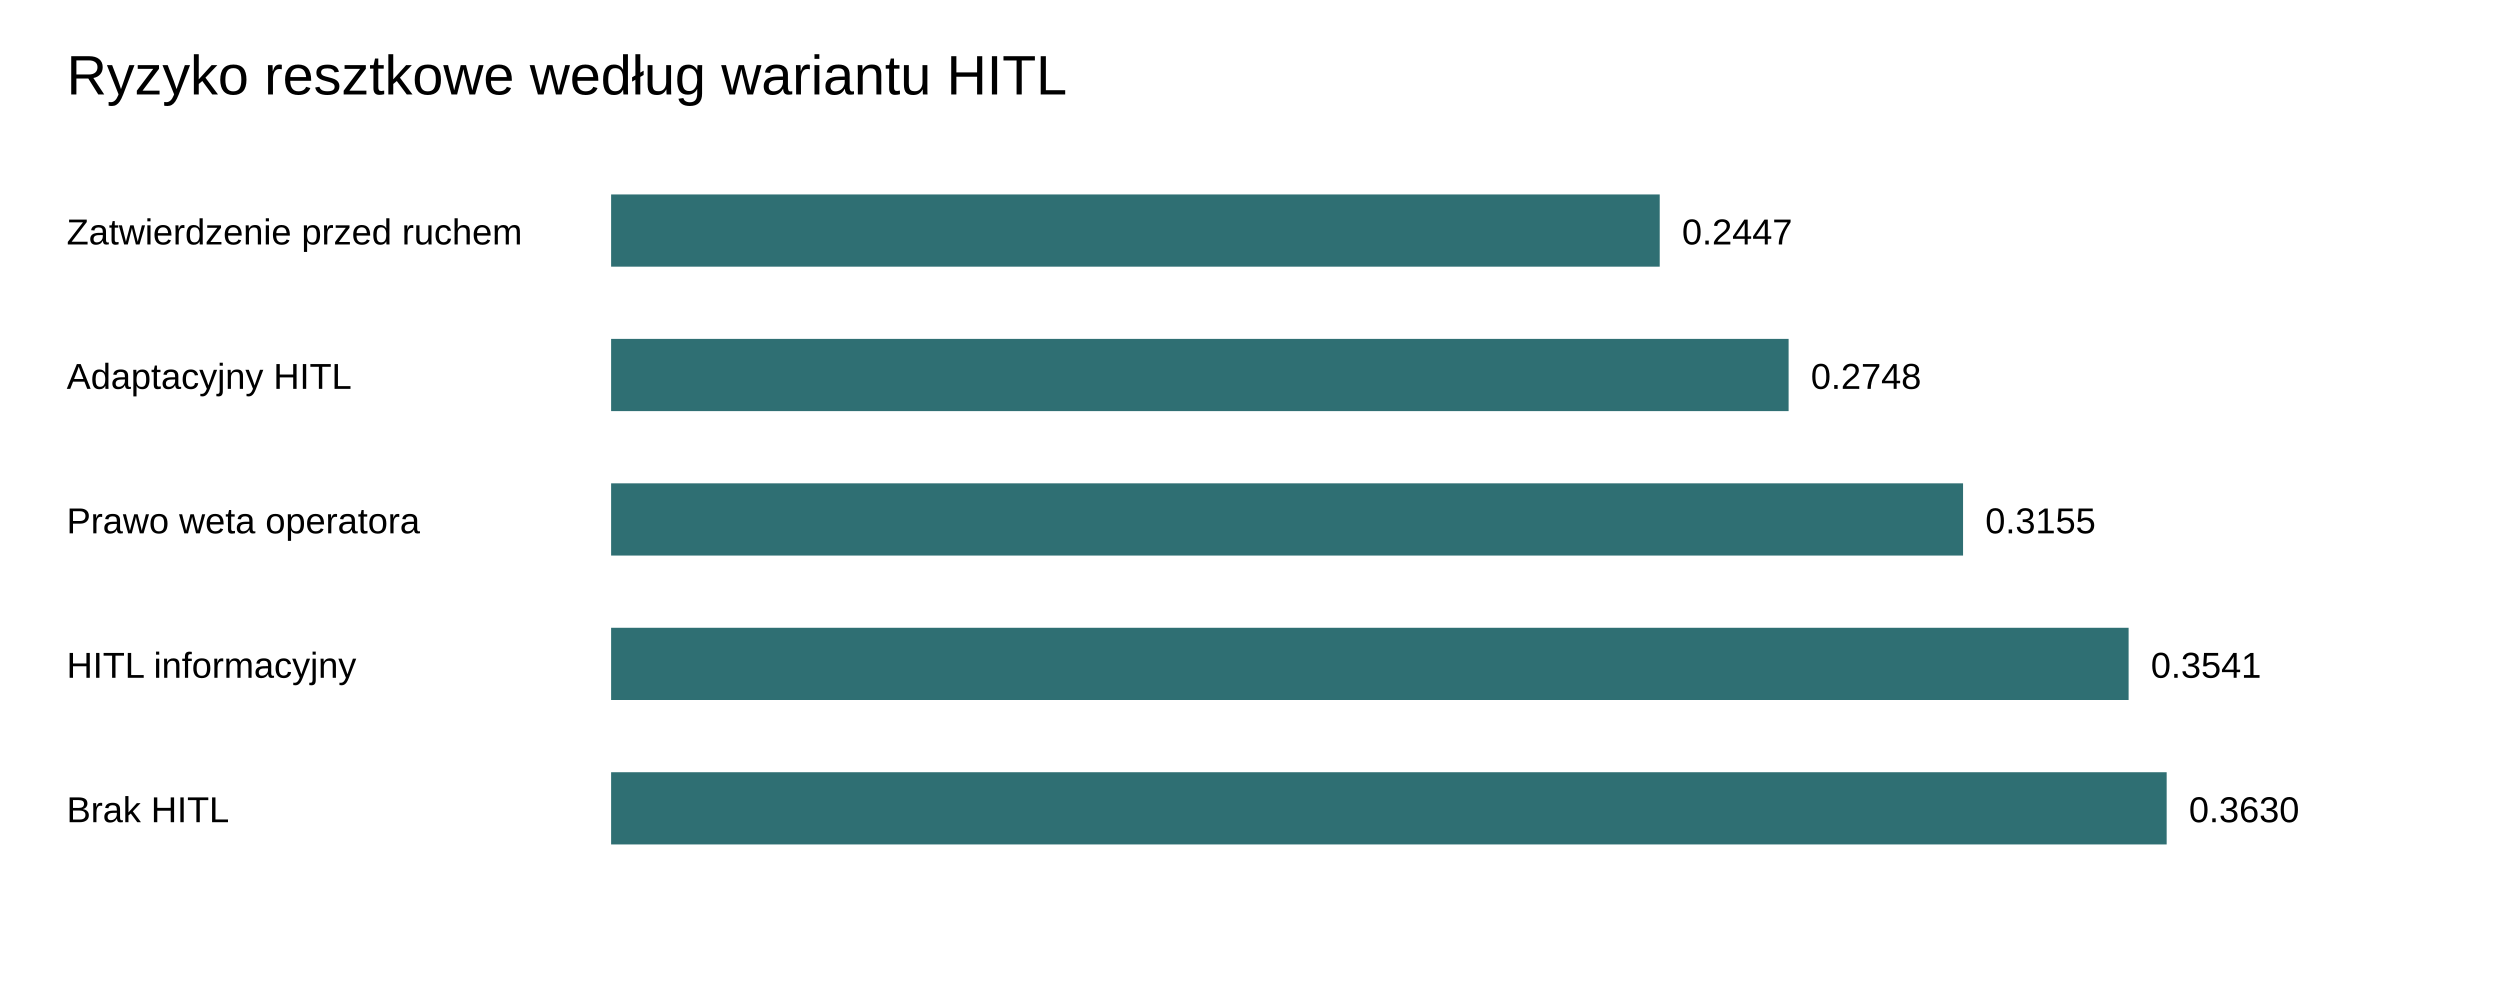
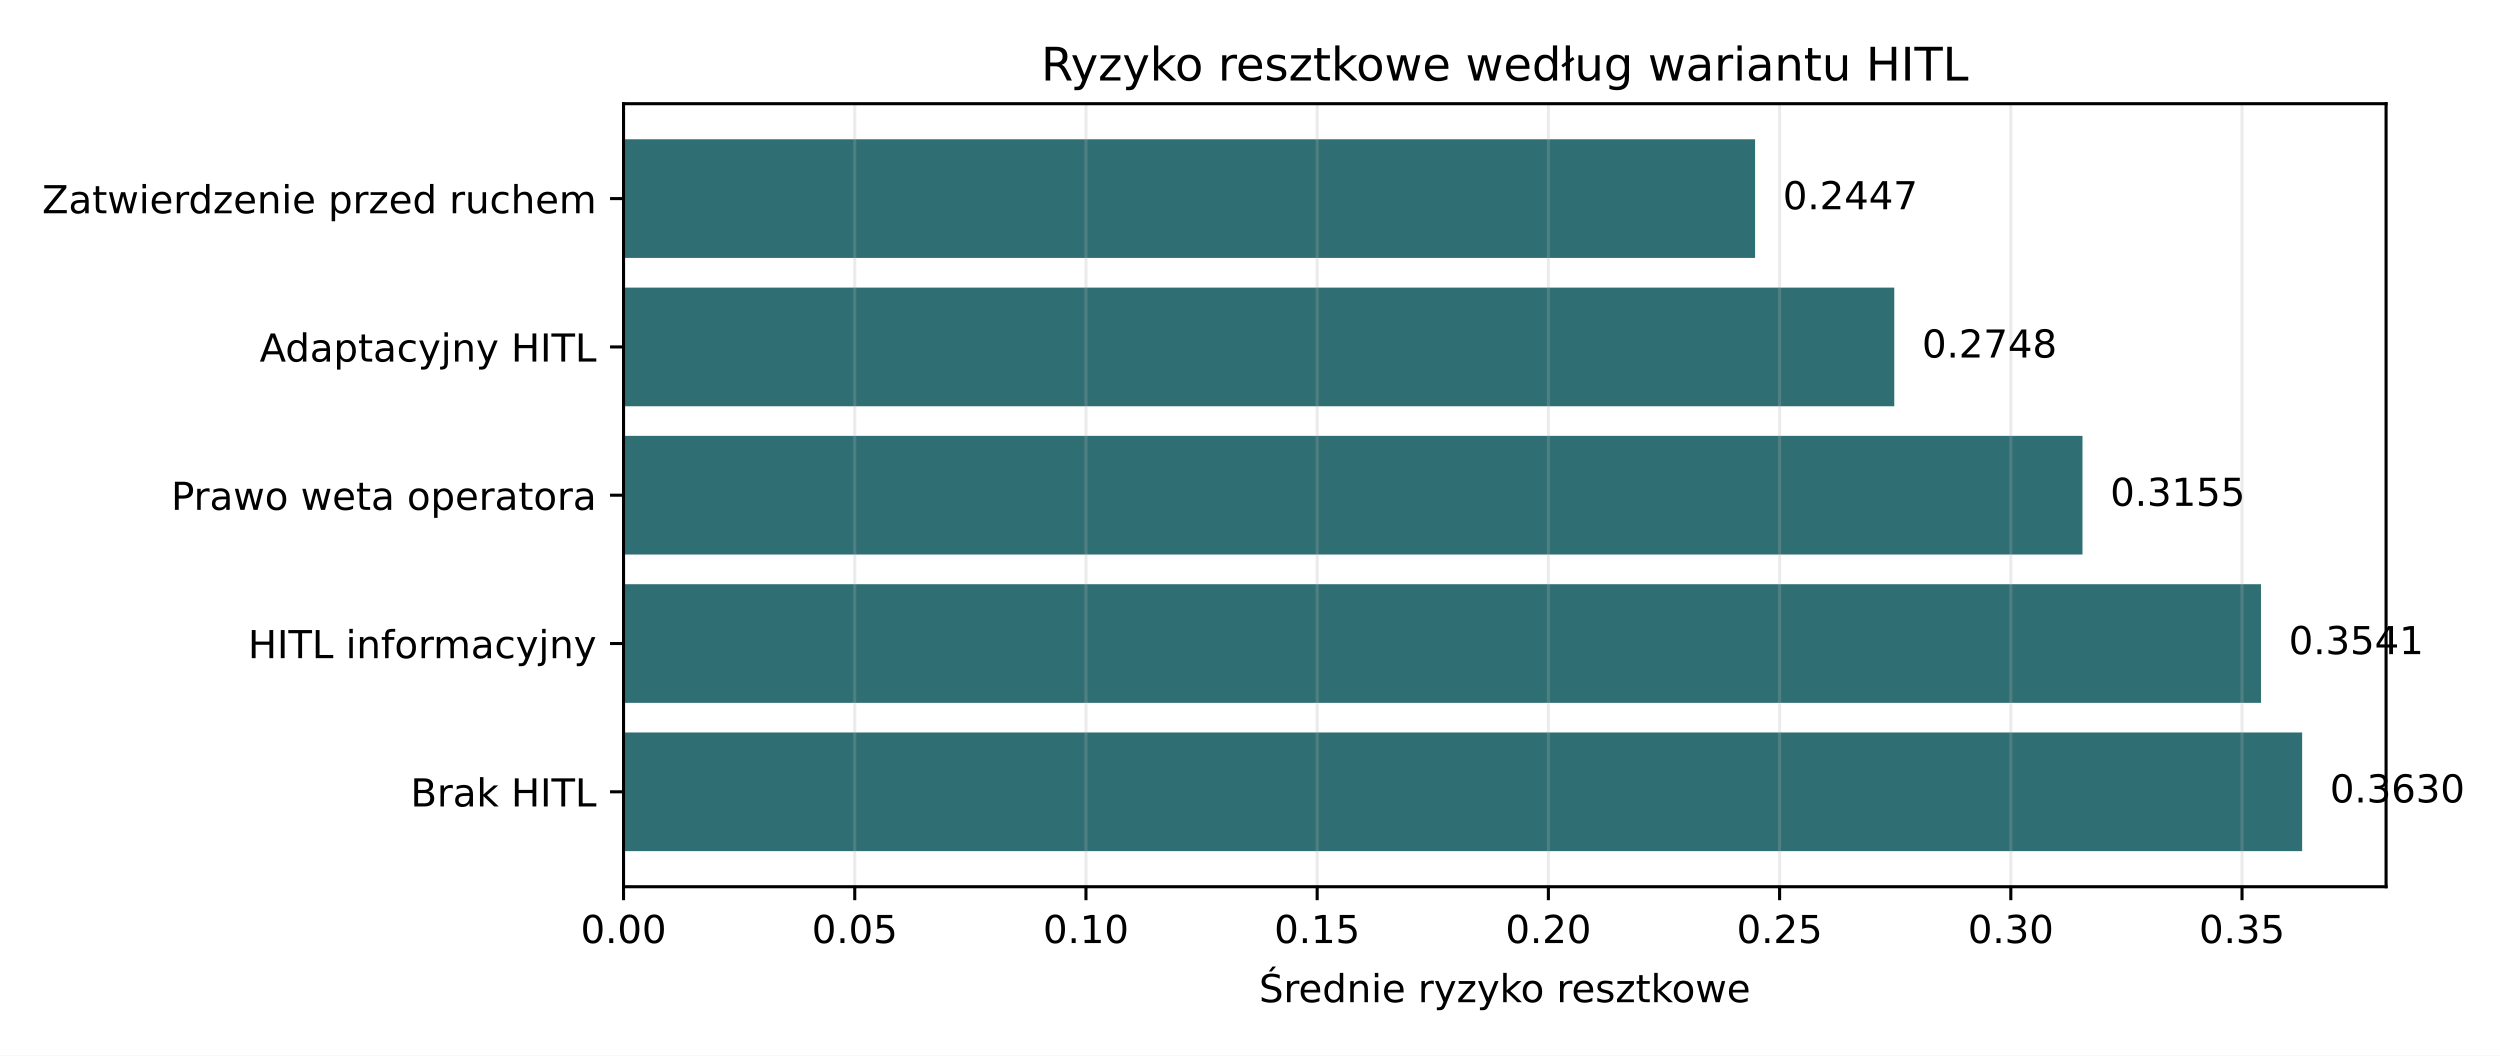
- <svg xmlns="http://www.w3.org/2000/svg" width="900" height="360" viewBox="0 0 900 360">
-   <rect width="100%" height="100%" fill="white" />
-   <text x="24" y="34" font-size="20" font-family="Arial">Ryzyko resztkowe według wariantu HITL</text>
-   <text x="24" y="88" font-size="13" font-family="Arial">Zatwierdzenie przed ruchem</text>
-   <rect x="220" y="70" width="377.5" height="26" fill="#2f6f73" />
-   <text x="605.5" y="88" font-size="13" font-family="Arial">0.2447</text>
-   <text x="24" y="140" font-size="13" font-family="Arial">Adaptacyjny HITL</text>
-   <rect x="220" y="122" width="423.9" height="26" fill="#2f6f73" />
-   <text x="651.9" y="140" font-size="13" font-family="Arial">0.2748</text>
-   <text x="24" y="192" font-size="13" font-family="Arial">Prawo weta operatora</text>
-   <rect x="220" y="174" width="486.7" height="26" fill="#2f6f73" />
-   <text x="714.7" y="192" font-size="13" font-family="Arial">0.3155</text>
-   <text x="24" y="244" font-size="13" font-family="Arial">HITL informacyjny</text>
-   <rect x="220" y="226" width="546.3" height="26" fill="#2f6f73" />
-   <text x="774.3" y="244" font-size="13" font-family="Arial">0.3541</text>
-   <text x="24" y="296" font-size="13" font-family="Arial">Brak HITL</text>
-   <rect x="220" y="278" width="560.0" height="26" fill="#2f6f73" />
-   <text x="788.0" y="296" font-size="13" font-family="Arial">0.3630</text>
+ <svg xmlns="http://www.w3.org/2000/svg" xmlns:xlink="http://www.w3.org/1999/xlink" width="648pt" height="273.6pt" viewBox="0 0 648 273.6" version="1.1">
+   <defs>
+     <style type="text/css">*{stroke-linejoin: round; stroke-linecap: butt}</style>
+   </defs>
+   <g id="figure_1">
+     <g id="patch_1">
+       <path d="M 0 273.6  L 648 273.6  L 648 0  L 0 0  z " style="fill: #ffffff" />
+     </g>
+     <g id="axes_1">
+       <g id="patch_2">
+         <path d="M 161.62 229.84  L 618.469 229.84  L 618.469 26.88  L 161.62 26.88  z " style="fill: #ffffff" />
+       </g>
+       <g id="patch_3">
+         <path d="M 161.62 36.105  L 454.919 36.105  L 454.919 66.857  L 161.62 66.857  z " clip-path="url(#p96d72502a4)" style="fill: #2f6f73" />
+       </g>
+       <g id="patch_4">
+         <path d="M 161.62 74.545  L 490.997 74.545  L 490.997 105.296  L 161.62 105.296  z " clip-path="url(#p96d72502a4)" style="fill: #2f6f73" />
+       </g>
+       <g id="patch_5">
+         <path d="M 161.62 112.984  L 539.78 112.984  L 539.78 143.736  L 161.62 143.736  z " clip-path="url(#p96d72502a4)" style="fill: #2f6f73" />
+       </g>
+       <g id="patch_6">
+         <path d="M 161.62 151.424  L 586.046 151.424  L 586.046 182.175  L 161.62 182.175  z " clip-path="url(#p96d72502a4)" style="fill: #2f6f73" />
+       </g>
+       <g id="patch_7">
+         <path d="M 161.62 189.863  L 596.714 189.863  L 596.714 220.615  L 161.62 220.615  z " clip-path="url(#p96d72502a4)" style="fill: #2f6f73" />
+       </g>
+       <g id="matplotlib.axis_1">
+         <g id="xtick_1">
+           <g id="line2d_1">
+             <path d="M 161.62 229.84  L 161.62 26.88  " clip-path="url(#p96d72502a4)" style="fill: none; stroke: #b0b0b0; stroke-opacity: 0.25; stroke-width: 0.8; stroke-linecap: square" />
+           </g>
+           <g id="line2d_2">
+             <defs>
+               <path id="m31d872007d" d="M 0 0  L 0 3.5  " style="stroke: #000000; stroke-width: 0.8" />
+             </defs>
+             <g>
+               <use xlink:href="#m31d872007d" x="161.62" y="229.84" style="stroke: #000000; stroke-width: 0.8" />
+             </g>
+           </g>
+           <g id="text_1">
+             <g transform="translate(150.4872 244.4384) scale(0.1 -0.1)">
+               <defs>
+                 <path id="DejaVuSans-30" d="M 2034 4250  Q 1547 4250 1301 3770  Q 1056 3291 1056 2328  Q 1056 1369 1301 889  Q 1547 409 2034 409  Q 2525 409 2770 889  Q 3016 1369 3016 2328  Q 3016 3291 2770 3770  Q 2525 4250 2034 4250  z M 2034 4750  Q 2819 4750 3233 4129  Q 3647 3509 3647 2328  Q 3647 1150 3233 529  Q 2819 -91 2034 -91  Q 1250 -91 836 529  Q 422 1150 422 2328  Q 422 3509 836 4129  Q 1250 4750 2034 4750  z " transform="scale(0.015625)" />
+                 <path id="DejaVuSans-2e" d="M 684 794  L 1344 794  L 1344 0  L 684 0  L 684 794  z " transform="scale(0.015625)" />
+               </defs>
+               <use xlink:href="#DejaVuSans-30" />
+               <use xlink:href="#DejaVuSans-2e" transform="translate(63.62305 0)" />
+               <use xlink:href="#DejaVuSans-30" transform="translate(95.41016 0)" />
+               <use xlink:href="#DejaVuSans-30" transform="translate(159.0332 0)" />
+             </g>
+           </g>
+         </g>
+         <g id="xtick_2">
+           <g id="line2d_3">
+             <path d="M 221.55 229.84  L 221.55 26.88  " clip-path="url(#p96d72502a4)" style="fill: none; stroke: #b0b0b0; stroke-opacity: 0.25; stroke-width: 0.8; stroke-linecap: square" />
+           </g>
+           <g id="line2d_4">
+             <g>
+               <use xlink:href="#m31d872007d" x="221.55" y="229.84" style="stroke: #000000; stroke-width: 0.8" />
+             </g>
+           </g>
+           <g id="text_2">
+             <g transform="translate(210.4175 244.4384) scale(0.1 -0.1)">
+               <defs>
+                 <path id="DejaVuSans-35" d="M 691 4666  L 3169 4666  L 3169 4134  L 1269 4134  L 1269 2991  Q 1406 3038 1543 3061  Q 1681 3084 1819 3084  Q 2600 3084 3056 2656  Q 3513 2228 3513 1497  Q 3513 744 3044 326  Q 2575 -91 1722 -91  Q 1428 -91 1123 -41  Q 819 9 494 109  L 494 744  Q 775 591 1075 516  Q 1375 441 1709 441  Q 2250 441 2565 725  Q 2881 1009 2881 1497  Q 2881 1984 2565 2268  Q 2250 2553 1709 2553  Q 1456 2553 1204 2497  Q 953 2441 691 2322  L 691 4666  z " transform="scale(0.015625)" />
+               </defs>
+               <use xlink:href="#DejaVuSans-30" />
+               <use xlink:href="#DejaVuSans-2e" transform="translate(63.62305 0)" />
+               <use xlink:href="#DejaVuSans-30" transform="translate(95.41016 0)" />
+               <use xlink:href="#DejaVuSans-35" transform="translate(159.0332 0)" />
+             </g>
+           </g>
+         </g>
+         <g id="xtick_3">
+           <g id="line2d_5">
+             <path d="M 281.481 229.84  L 281.481 26.88  " clip-path="url(#p96d72502a4)" style="fill: none; stroke: #b0b0b0; stroke-opacity: 0.25; stroke-width: 0.8; stroke-linecap: square" />
+           </g>
+           <g id="line2d_6">
+             <g>
+               <use xlink:href="#m31d872007d" x="281.481" y="229.84" style="stroke: #000000; stroke-width: 0.8" />
+             </g>
+           </g>
+           <g id="text_3">
+             <g transform="translate(270.3478 244.4384) scale(0.1 -0.1)">
+               <defs>
+                 <path id="DejaVuSans-31" d="M 794 531  L 1825 531  L 1825 4091  L 703 3866  L 703 4441  L 1819 4666  L 2450 4666  L 2450 531  L 3481 531  L 3481 0  L 794 0  L 794 531  z " transform="scale(0.015625)" />
+               </defs>
+               <use xlink:href="#DejaVuSans-30" />
+               <use xlink:href="#DejaVuSans-2e" transform="translate(63.62305 0)" />
+               <use xlink:href="#DejaVuSans-31" transform="translate(95.41016 0)" />
+               <use xlink:href="#DejaVuSans-30" transform="translate(159.0332 0)" />
+             </g>
+           </g>
+         </g>
+         <g id="xtick_4">
+           <g id="line2d_7">
+             <path d="M 341.411 229.84  L 341.411 26.88  " clip-path="url(#p96d72502a4)" style="fill: none; stroke: #b0b0b0; stroke-opacity: 0.25; stroke-width: 0.8; stroke-linecap: square" />
+           </g>
+           <g id="line2d_8">
+             <g>
+               <use xlink:href="#m31d872007d" x="341.411" y="229.84" style="stroke: #000000; stroke-width: 0.8" />
+             </g>
+           </g>
+           <g id="text_4">
+             <g transform="translate(330.2781 244.4384) scale(0.1 -0.1)">
+               <use xlink:href="#DejaVuSans-30" />
+               <use xlink:href="#DejaVuSans-2e" transform="translate(63.62305 0)" />
+               <use xlink:href="#DejaVuSans-31" transform="translate(95.41016 0)" />
+               <use xlink:href="#DejaVuSans-35" transform="translate(159.0332 0)" />
+             </g>
+           </g>
+         </g>
+         <g id="xtick_5">
+           <g id="line2d_9">
+             <path d="M 401.341 229.84  L 401.341 26.88  " clip-path="url(#p96d72502a4)" style="fill: none; stroke: #b0b0b0; stroke-opacity: 0.25; stroke-width: 0.8; stroke-linecap: square" />
+           </g>
+           <g id="line2d_10">
+             <g>
+               <use xlink:href="#m31d872007d" x="401.341" y="229.84" style="stroke: #000000; stroke-width: 0.8" />
+             </g>
+           </g>
+           <g id="text_5">
+             <g transform="translate(390.2084 244.4384) scale(0.1 -0.1)">
+               <defs>
+                 <path id="DejaVuSans-32" d="M 1228 531  L 3431 531  L 3431 0  L 469 0  L 469 531  Q 828 903 1448 1529  Q 2069 2156 2228 2338  Q 2531 2678 2651 2914  Q 2772 3150 2772 3378  Q 2772 3750 2511 3984  Q 2250 4219 1831 4219  Q 1534 4219 1204 4116  Q 875 4013 500 3803  L 500 4441  Q 881 4594 1212 4672  Q 1544 4750 1819 4750  Q 2544 4750 2975 4387  Q 3406 4025 3406 3419  Q 3406 3131 3298 2873  Q 3191 2616 2906 2266  Q 2828 2175 2409 1742  Q 1991 1309 1228 531  z " transform="scale(0.015625)" />
+               </defs>
+               <use xlink:href="#DejaVuSans-30" />
+               <use xlink:href="#DejaVuSans-2e" transform="translate(63.62305 0)" />
+               <use xlink:href="#DejaVuSans-32" transform="translate(95.41016 0)" />
+               <use xlink:href="#DejaVuSans-30" transform="translate(159.0332 0)" />
+             </g>
+           </g>
+         </g>
+         <g id="xtick_6">
+           <g id="line2d_11">
+             <path d="M 461.272 229.84  L 461.272 26.88  " clip-path="url(#p96d72502a4)" style="fill: none; stroke: #b0b0b0; stroke-opacity: 0.25; stroke-width: 0.8; stroke-linecap: square" />
+           </g>
+           <g id="line2d_12">
+             <g>
+               <use xlink:href="#m31d872007d" x="461.272" y="229.84" style="stroke: #000000; stroke-width: 0.8" />
+             </g>
+           </g>
+           <g id="text_6">
+             <g transform="translate(450.1387 244.4384) scale(0.1 -0.1)">
+               <use xlink:href="#DejaVuSans-30" />
+               <use xlink:href="#DejaVuSans-2e" transform="translate(63.62305 0)" />
+               <use xlink:href="#DejaVuSans-32" transform="translate(95.41016 0)" />
+               <use xlink:href="#DejaVuSans-35" transform="translate(159.0332 0)" />
+             </g>
+           </g>
+         </g>
+         <g id="xtick_7">
+           <g id="line2d_13">
+             <path d="M 521.202 229.84  L 521.202 26.88  " clip-path="url(#p96d72502a4)" style="fill: none; stroke: #b0b0b0; stroke-opacity: 0.25; stroke-width: 0.8; stroke-linecap: square" />
+           </g>
+           <g id="line2d_14">
+             <g>
+               <use xlink:href="#m31d872007d" x="521.202" y="229.84" style="stroke: #000000; stroke-width: 0.8" />
+             </g>
+           </g>
+           <g id="text_7">
+             <g transform="translate(510.069 244.4384) scale(0.1 -0.1)">
+               <defs>
+                 <path id="DejaVuSans-33" d="M 2597 2516  Q 3050 2419 3304 2112  Q 3559 1806 3559 1356  Q 3559 666 3084 287  Q 2609 -91 1734 -91  Q 1441 -91 1130 -33  Q 819 25 488 141  L 488 750  Q 750 597 1062 519  Q 1375 441 1716 441  Q 2309 441 2620 675  Q 2931 909 2931 1356  Q 2931 1769 2642 2001  Q 2353 2234 1838 2234  L 1294 2234  L 1294 2753  L 1863 2753  Q 2328 2753 2575 2939  Q 2822 3125 2822 3475  Q 2822 3834 2567 4026  Q 2313 4219 1838 4219  Q 1578 4219 1281 4162  Q 984 4106 628 3988  L 628 4550  Q 988 4650 1302 4700  Q 1616 4750 1894 4750  Q 2613 4750 3031 4423  Q 3450 4097 3450 3541  Q 3450 3153 3228 2886  Q 3006 2619 2597 2516  z " transform="scale(0.015625)" />
+               </defs>
+               <use xlink:href="#DejaVuSans-30" />
+               <use xlink:href="#DejaVuSans-2e" transform="translate(63.62305 0)" />
+               <use xlink:href="#DejaVuSans-33" transform="translate(95.41016 0)" />
+               <use xlink:href="#DejaVuSans-30" transform="translate(159.0332 0)" />
+             </g>
+           </g>
+         </g>
+         <g id="xtick_8">
+           <g id="line2d_15">
+             <path d="M 581.132 229.84  L 581.132 26.88  " clip-path="url(#p96d72502a4)" style="fill: none; stroke: #b0b0b0; stroke-opacity: 0.25; stroke-width: 0.8; stroke-linecap: square" />
+           </g>
+           <g id="line2d_16">
+             <g>
+               <use xlink:href="#m31d872007d" x="581.132" y="229.84" style="stroke: #000000; stroke-width: 0.8" />
+             </g>
+           </g>
+           <g id="text_8">
+             <g transform="translate(569.9993 244.4384) scale(0.1 -0.1)">
+               <use xlink:href="#DejaVuSans-30" />
+               <use xlink:href="#DejaVuSans-2e" transform="translate(63.62305 0)" />
+               <use xlink:href="#DejaVuSans-33" transform="translate(95.41016 0)" />
+               <use xlink:href="#DejaVuSans-35" transform="translate(159.0332 0)" />
+             </g>
+           </g>
+         </g>
+         <g id="text_9">
+           <g transform="translate(326.3444 259.7697) scale(0.1 -0.1)">
+             <defs>
+               <path id="DejaVuSans-15a" d="M 2236 5921  L 2814 5921  L 2102 5096  L 1623 5096  L 2236 5921  z M 3425 4513  L 3425 3897  Q 3066 4069 2747 4153  Q 2428 4238 2131 4238  Q 1616 4238 1336 4038  Q 1056 3838 1056 3469  Q 1056 3159 1242 3001  Q 1428 2844 1947 2747  L 2328 2669  Q 3034 2534 3370 2195  Q 3706 1856 3706 1288  Q 3706 609 3251 259  Q 2797 -91 1919 -91  Q 1588 -91 1214 -16  Q 841 59 441 206  L 441 856  Q 825 641 1194 531  Q 1563 422 1919 422  Q 2459 422 2753 634  Q 3047 847 3047 1241  Q 3047 1584 2836 1778  Q 2625 1972 2144 2069  L 1759 2144  Q 1053 2284 737 2584  Q 422 2884 422 3419  Q 422 4038 858 4394  Q 1294 4750 2059 4750  Q 2388 4750 2728 4690  Q 3069 4631 3425 4513  z " transform="scale(0.015625)" />
+               <path id="DejaVuSans-72" d="M 2631 2963  Q 2534 3019 2420 3045  Q 2306 3072 2169 3072  Q 1681 3072 1420 2755  Q 1159 2438 1159 1844  L 1159 0  L 581 0  L 581 3500  L 1159 3500  L 1159 2956  Q 1341 3275 1631 3429  Q 1922 3584 2338 3584  Q 2397 3584 2469 3576  Q 2541 3569 2628 3553  L 2631 2963  z " transform="scale(0.015625)" />
+               <path id="DejaVuSans-65" d="M 3597 1894  L 3597 1613  L 953 1613  Q 991 1019 1311 708  Q 1631 397 2203 397  Q 2534 397 2845 478  Q 3156 559 3463 722  L 3463 178  Q 3153 47 2828 -22  Q 2503 -91 2169 -91  Q 1331 -91 842 396  Q 353 884 353 1716  Q 353 2575 817 3079  Q 1281 3584 2069 3584  Q 2775 3584 3186 3129  Q 3597 2675 3597 1894  z M 3022 2063  Q 3016 2534 2758 2815  Q 2500 3097 2075 3097  Q 1594 3097 1305 2825  Q 1016 2553 972 2059  L 3022 2063  z " transform="scale(0.015625)" />
+               <path id="DejaVuSans-64" d="M 2906 2969  L 2906 4863  L 3481 4863  L 3481 0  L 2906 0  L 2906 525  Q 2725 213 2448 61  Q 2172 -91 1784 -91  Q 1150 -91 751 415  Q 353 922 353 1747  Q 353 2572 751 3078  Q 1150 3584 1784 3584  Q 2172 3584 2448 3432  Q 2725 3281 2906 2969  z M 947 1747  Q 947 1113 1208 752  Q 1469 391 1925 391  Q 2381 391 2643 752  Q 2906 1113 2906 1747  Q 2906 2381 2643 2742  Q 2381 3103 1925 3103  Q 1469 3103 1208 2742  Q 947 2381 947 1747  z " transform="scale(0.015625)" />
+               <path id="DejaVuSans-6e" d="M 3513 2113  L 3513 0  L 2938 0  L 2938 2094  Q 2938 2591 2744 2837  Q 2550 3084 2163 3084  Q 1697 3084 1428 2787  Q 1159 2491 1159 1978  L 1159 0  L 581 0  L 581 3500  L 1159 3500  L 1159 2956  Q 1366 3272 1645 3428  Q 1925 3584 2291 3584  Q 2894 3584 3203 3211  Q 3513 2838 3513 2113  z " transform="scale(0.015625)" />
+               <path id="DejaVuSans-69" d="M 603 3500  L 1178 3500  L 1178 0  L 603 0  L 603 3500  z M 603 4863  L 1178 4863  L 1178 4134  L 603 4134  L 603 4863  z " transform="scale(0.015625)" />
+               <path id="DejaVuSans-20" transform="scale(0.015625)" />
+               <path id="DejaVuSans-79" d="M 2059 -325  Q 1816 -950 1584 -1140  Q 1353 -1331 966 -1331  L 506 -1331  L 506 -850  L 844 -850  Q 1081 -850 1212 -737  Q 1344 -625 1503 -206  L 1606 56  L 191 3500  L 800 3500  L 1894 763  L 2988 3500  L 3597 3500  L 2059 -325  z " transform="scale(0.015625)" />
+               <path id="DejaVuSans-7a" d="M 353 3500  L 3084 3500  L 3084 2975  L 922 459  L 3084 459  L 3084 0  L 275 0  L 275 525  L 2438 3041  L 353 3041  L 353 3500  z " transform="scale(0.015625)" />
+               <path id="DejaVuSans-6b" d="M 581 4863  L 1159 4863  L 1159 1991  L 2875 3500  L 3609 3500  L 1753 1863  L 3688 0  L 2938 0  L 1159 1709  L 1159 0  L 581 0  L 581 4863  z " transform="scale(0.015625)" />
+               <path id="DejaVuSans-6f" d="M 1959 3097  Q 1497 3097 1228 2736  Q 959 2375 959 1747  Q 959 1119 1226 758  Q 1494 397 1959 397  Q 2419 397 2687 759  Q 2956 1122 2956 1747  Q 2956 2369 2687 2733  Q 2419 3097 1959 3097  z M 1959 3584  Q 2709 3584 3137 3096  Q 3566 2609 3566 1747  Q 3566 888 3137 398  Q 2709 -91 1959 -91  Q 1206 -91 779 398  Q 353 888 353 1747  Q 353 2609 779 3096  Q 1206 3584 1959 3584  z " transform="scale(0.015625)" />
+               <path id="DejaVuSans-73" d="M 2834 3397  L 2834 2853  Q 2591 2978 2328 3040  Q 2066 3103 1784 3103  Q 1356 3103 1142 2972  Q 928 2841 928 2578  Q 928 2378 1081 2264  Q 1234 2150 1697 2047  L 1894 2003  Q 2506 1872 2764 1633  Q 3022 1394 3022 966  Q 3022 478 2636 193  Q 2250 -91 1575 -91  Q 1294 -91 989 -36  Q 684 19 347 128  L 347 722  Q 666 556 975 473  Q 1284 391 1588 391  Q 1994 391 2212 530  Q 2431 669 2431 922  Q 2431 1156 2273 1281  Q 2116 1406 1581 1522  L 1381 1569  Q 847 1681 609 1914  Q 372 2147 372 2553  Q 372 3047 722 3315  Q 1072 3584 1716 3584  Q 2034 3584 2315 3537  Q 2597 3491 2834 3397  z " transform="scale(0.015625)" />
+               <path id="DejaVuSans-74" d="M 1172 4494  L 1172 3500  L 2356 3500  L 2356 3053  L 1172 3053  L 1172 1153  Q 1172 725 1289 603  Q 1406 481 1766 481  L 2356 481  L 2356 0  L 1766 0  Q 1100 0 847 248  Q 594 497 594 1153  L 594 3053  L 172 3053  L 172 3500  L 594 3500  L 594 4494  L 1172 4494  z " transform="scale(0.015625)" />
+               <path id="DejaVuSans-77" d="M 269 3500  L 844 3500  L 1563 769  L 2278 3500  L 2956 3500  L 3675 769  L 4391 3500  L 4966 3500  L 4050 0  L 3372 0  L 2619 2869  L 1863 0  L 1184 0  L 269 3500  z " transform="scale(0.015625)" />
+             </defs>
+             <use xlink:href="#DejaVuSans-15a" />
+             <use xlink:href="#DejaVuSans-72" transform="translate(63.47656 0)" />
+             <use xlink:href="#DejaVuSans-65" transform="translate(102.3398 0)" />
+             <use xlink:href="#DejaVuSans-64" transform="translate(163.8633 0)" />
+             <use xlink:href="#DejaVuSans-6e" transform="translate(227.3398 0)" />
+             <use xlink:href="#DejaVuSans-69" transform="translate(290.7188 0)" />
+             <use xlink:href="#DejaVuSans-65" transform="translate(318.502 0)" />
+             <use xlink:href="#DejaVuSans-20" transform="translate(380.0254 0)" />
+             <use xlink:href="#DejaVuSans-72" transform="translate(411.8125 0)" />
+             <use xlink:href="#DejaVuSans-79" transform="translate(452.9258 0)" />
+             <use xlink:href="#DejaVuSans-7a" transform="translate(512.1055 0)" />
+             <use xlink:href="#DejaVuSans-79" transform="translate(564.5957 0)" />
+             <use xlink:href="#DejaVuSans-6b" transform="translate(623.7754 0)" />
+             <use xlink:href="#DejaVuSans-6f" transform="translate(678.0605 0)" />
+             <use xlink:href="#DejaVuSans-20" transform="translate(739.2422 0)" />
+             <use xlink:href="#DejaVuSans-72" transform="translate(771.0293 0)" />
+             <use xlink:href="#DejaVuSans-65" transform="translate(809.8926 0)" />
+             <use xlink:href="#DejaVuSans-73" transform="translate(871.416 0)" />
+             <use xlink:href="#DejaVuSans-7a" transform="translate(923.5156 0)" />
+             <use xlink:href="#DejaVuSans-74" transform="translate(976.0059 0)" />
+             <use xlink:href="#DejaVuSans-6b" transform="translate(1015.215 0)" />
+             <use xlink:href="#DejaVuSans-6f" transform="translate(1069.5 0)" />
+             <use xlink:href="#DejaVuSans-77" transform="translate(1130.682 0)" />
+             <use xlink:href="#DejaVuSans-65" transform="translate(1212.469 0)" />
+           </g>
+         </g>
+       </g>
+       <g id="matplotlib.axis_2">
+         <g id="ytick_1">
+           <g id="line2d_17">
+             <defs>
+               <path id="m113617d65f" d="M 0 0  L -3.5 0  " style="stroke: #000000; stroke-width: 0.8" />
+             </defs>
+             <g>
+               <use xlink:href="#m113617d65f" x="161.62" y="51.481" style="stroke: #000000; stroke-width: 0.8" />
+             </g>
+           </g>
+           <g id="text_10">
+             <g transform="translate(10.91375 55.28043) scale(0.1 -0.1)">
+               <defs>
+                 <path id="DejaVuSans-5a" d="M 359 4666  L 4025 4666  L 4025 4184  L 1075 531  L 4097 531  L 4097 0  L 288 0  L 288 481  L 3238 4134  L 359 4134  L 359 4666  z " transform="scale(0.015625)" />
+                 <path id="DejaVuSans-61" d="M 2194 1759  Q 1497 1759 1228 1600  Q 959 1441 959 1056  Q 959 750 1161 570  Q 1363 391 1709 391  Q 2188 391 2477 730  Q 2766 1069 2766 1631  L 2766 1759  L 2194 1759  z M 3341 1997  L 3341 0  L 2766 0  L 2766 531  Q 2569 213 2275 61  Q 1981 -91 1556 -91  Q 1019 -91 701 211  Q 384 513 384 1019  Q 384 1609 779 1909  Q 1175 2209 1959 2209  L 2766 2209  L 2766 2266  Q 2766 2663 2505 2880  Q 2244 3097 1772 3097  Q 1472 3097 1187 3025  Q 903 2953 641 2809  L 641 3341  Q 956 3463 1253 3523  Q 1550 3584 1831 3584  Q 2591 3584 2966 3190  Q 3341 2797 3341 1997  z " transform="scale(0.015625)" />
+                 <path id="DejaVuSans-70" d="M 1159 525  L 1159 -1331  L 581 -1331  L 581 3500  L 1159 3500  L 1159 2969  Q 1341 3281 1617 3432  Q 1894 3584 2278 3584  Q 2916 3584 3314 3078  Q 3713 2572 3713 1747  Q 3713 922 3314 415  Q 2916 -91 2278 -91  Q 1894 -91 1617 61  Q 1341 213 1159 525  z M 3116 1747  Q 3116 2381 2855 2742  Q 2594 3103 2138 3103  Q 1681 3103 1420 2742  Q 1159 2381 1159 1747  Q 1159 1113 1420 752  Q 1681 391 2138 391  Q 2594 391 2855 752  Q 3116 1113 3116 1747  z " transform="scale(0.015625)" />
+                 <path id="DejaVuSans-75" d="M 544 1381  L 544 3500  L 1119 3500  L 1119 1403  Q 1119 906 1312 657  Q 1506 409 1894 409  Q 2359 409 2629 706  Q 2900 1003 2900 1516  L 2900 3500  L 3475 3500  L 3475 0  L 2900 0  L 2900 538  Q 2691 219 2414 64  Q 2138 -91 1772 -91  Q 1169 -91 856 284  Q 544 659 544 1381  z M 1991 3584  L 1991 3584  z " transform="scale(0.015625)" />
+                 <path id="DejaVuSans-63" d="M 3122 3366  L 3122 2828  Q 2878 2963 2633 3030  Q 2388 3097 2138 3097  Q 1578 3097 1268 2742  Q 959 2388 959 1747  Q 959 1106 1268 751  Q 1578 397 2138 397  Q 2388 397 2633 464  Q 2878 531 3122 666  L 3122 134  Q 2881 22 2623 -34  Q 2366 -91 2075 -91  Q 1284 -91 818 406  Q 353 903 353 1747  Q 353 2603 823 3093  Q 1294 3584 2113 3584  Q 2378 3584 2631 3529  Q 2884 3475 3122 3366  z " transform="scale(0.015625)" />
+                 <path id="DejaVuSans-68" d="M 3513 2113  L 3513 0  L 2938 0  L 2938 2094  Q 2938 2591 2744 2837  Q 2550 3084 2163 3084  Q 1697 3084 1428 2787  Q 1159 2491 1159 1978  L 1159 0  L 581 0  L 581 4863  L 1159 4863  L 1159 2956  Q 1366 3272 1645 3428  Q 1925 3584 2291 3584  Q 2894 3584 3203 3211  Q 3513 2838 3513 2113  z " transform="scale(0.015625)" />
+                 <path id="DejaVuSans-6d" d="M 3328 2828  Q 3544 3216 3844 3400  Q 4144 3584 4550 3584  Q 5097 3584 5394 3201  Q 5691 2819 5691 2113  L 5691 0  L 5113 0  L 5113 2094  Q 5113 2597 4934 2840  Q 4756 3084 4391 3084  Q 3944 3084 3684 2787  Q 3425 2491 3425 1978  L 3425 0  L 2847 0  L 2847 2094  Q 2847 2600 2669 2842  Q 2491 3084 2119 3084  Q 1678 3084 1418 2786  Q 1159 2488 1159 1978  L 1159 0  L 581 0  L 581 3500  L 1159 3500  L 1159 2956  Q 1356 3278 1631 3431  Q 1906 3584 2284 3584  Q 2666 3584 2933 3390  Q 3200 3197 3328 2828  z " transform="scale(0.015625)" />
+               </defs>
+               <use xlink:href="#DejaVuSans-5a" />
+               <use xlink:href="#DejaVuSans-61" transform="translate(68.50586 0)" />
+               <use xlink:href="#DejaVuSans-74" transform="translate(129.7852 0)" />
+               <use xlink:href="#DejaVuSans-77" transform="translate(168.9941 0)" />
+               <use xlink:href="#DejaVuSans-69" transform="translate(250.7812 0)" />
+               <use xlink:href="#DejaVuSans-65" transform="translate(278.5645 0)" />
+               <use xlink:href="#DejaVuSans-72" transform="translate(340.0879 0)" />
+               <use xlink:href="#DejaVuSans-64" transform="translate(379.4512 0)" />
+               <use xlink:href="#DejaVuSans-7a" transform="translate(442.9277 0)" />
+               <use xlink:href="#DejaVuSans-65" transform="translate(495.418 0)" />
+               <use xlink:href="#DejaVuSans-6e" transform="translate(556.9414 0)" />
+               <use xlink:href="#DejaVuSans-69" transform="translate(620.3203 0)" />
+               <use xlink:href="#DejaVuSans-65" transform="translate(648.1035 0)" />
+               <use xlink:href="#DejaVuSans-20" transform="translate(709.627 0)" />
+               <use xlink:href="#DejaVuSans-70" transform="translate(741.4141 0)" />
+               <use xlink:href="#DejaVuSans-72" transform="translate(804.8906 0)" />
+               <use xlink:href="#DejaVuSans-7a" transform="translate(846.0039 0)" />
+               <use xlink:href="#DejaVuSans-65" transform="translate(898.4941 0)" />
+               <use xlink:href="#DejaVuSans-64" transform="translate(960.0176 0)" />
+               <use xlink:href="#DejaVuSans-20" transform="translate(1023.494 0)" />
+               <use xlink:href="#DejaVuSans-72" transform="translate(1055.281 0)" />
+               <use xlink:href="#DejaVuSans-75" transform="translate(1096.395 0)" />
+               <use xlink:href="#DejaVuSans-63" transform="translate(1159.773 0)" />
+               <use xlink:href="#DejaVuSans-68" transform="translate(1214.754 0)" />
+               <use xlink:href="#DejaVuSans-65" transform="translate(1278.133 0)" />
+               <use xlink:href="#DejaVuSans-6d" transform="translate(1339.656 0)" />
+             </g>
+           </g>
+         </g>
+         <g id="ytick_2">
+           <g id="line2d_18">
+             <g>
+               <use xlink:href="#m113617d65f" x="161.62" y="89.921" style="stroke: #000000; stroke-width: 0.8" />
+             </g>
+           </g>
+           <g id="text_11">
+             <g transform="translate(67.30125 93.71983) scale(0.1 -0.1)">
+               <defs>
+                 <path id="DejaVuSans-41" d="M 2188 4044  L 1331 1722  L 3047 1722  L 2188 4044  z M 1831 4666  L 2547 4666  L 4325 0  L 3669 0  L 3244 1197  L 1141 1197  L 716 0  L 50 0  L 1831 4666  z " transform="scale(0.015625)" />
+                 <path id="DejaVuSans-6a" d="M 603 3500  L 1178 3500  L 1178 -63  Q 1178 -731 923 -1031  Q 669 -1331 103 -1331  L -116 -1331  L -116 -844  L 38 -844  Q 366 -844 484 -692  Q 603 -541 603 -63  L 603 3500  z M 603 4863  L 1178 4863  L 1178 4134  L 603 4134  L 603 4863  z " transform="scale(0.015625)" />
+                 <path id="DejaVuSans-48" d="M 628 4666  L 1259 4666  L 1259 2753  L 3553 2753  L 3553 4666  L 4184 4666  L 4184 0  L 3553 0  L 3553 2222  L 1259 2222  L 1259 0  L 628 0  L 628 4666  z " transform="scale(0.015625)" />
+                 <path id="DejaVuSans-49" d="M 628 4666  L 1259 4666  L 1259 0  L 628 0  L 628 4666  z " transform="scale(0.015625)" />
+                 <path id="DejaVuSans-54" d="M -19 4666  L 3928 4666  L 3928 4134  L 2272 4134  L 2272 0  L 1638 0  L 1638 4134  L -19 4134  L -19 4666  z " transform="scale(0.015625)" />
+                 <path id="DejaVuSans-4c" d="M 628 4666  L 1259 4666  L 1259 531  L 3531 531  L 3531 0  L 628 0  L 628 4666  z " transform="scale(0.015625)" />
+               </defs>
+               <use xlink:href="#DejaVuSans-41" />
+               <use xlink:href="#DejaVuSans-64" transform="translate(66.6582 0)" />
+               <use xlink:href="#DejaVuSans-61" transform="translate(130.1348 0)" />
+               <use xlink:href="#DejaVuSans-70" transform="translate(191.4141 0)" />
+               <use xlink:href="#DejaVuSans-74" transform="translate(254.8906 0)" />
+               <use xlink:href="#DejaVuSans-61" transform="translate(294.0996 0)" />
+               <use xlink:href="#DejaVuSans-63" transform="translate(355.3789 0)" />
+               <use xlink:href="#DejaVuSans-79" transform="translate(410.3594 0)" />
+               <use xlink:href="#DejaVuSans-6a" transform="translate(469.5391 0)" />
+               <use xlink:href="#DejaVuSans-6e" transform="translate(497.3223 0)" />
+               <use xlink:href="#DejaVuSans-79" transform="translate(560.7012 0)" />
+               <use xlink:href="#DejaVuSans-20" transform="translate(619.8809 0)" />
+               <use xlink:href="#DejaVuSans-48" transform="translate(651.668 0)" />
+               <use xlink:href="#DejaVuSans-49" transform="translate(726.8633 0)" />
+               <use xlink:href="#DejaVuSans-54" transform="translate(756.3555 0)" />
+               <use xlink:href="#DejaVuSans-4c" transform="translate(817.4395 0)" />
+             </g>
+           </g>
+         </g>
+         <g id="ytick_3">
+           <g id="line2d_19">
+             <g>
+               <use xlink:href="#m113617d65f" x="161.62" y="128.36" style="stroke: #000000; stroke-width: 0.8" />
+             </g>
+           </g>
+           <g id="text_12">
+             <g transform="translate(44.35594 132.1592) scale(0.1 -0.1)">
+               <defs>
+                 <path id="DejaVuSans-50" d="M 1259 4147  L 1259 2394  L 2053 2394  Q 2494 2394 2734 2622  Q 2975 2850 2975 3272  Q 2975 3691 2734 3919  Q 2494 4147 2053 4147  L 1259 4147  z M 628 4666  L 2053 4666  Q 2838 4666 3239 4311  Q 3641 3956 3641 3272  Q 3641 2581 3239 2228  Q 2838 1875 2053 1875  L 1259 1875  L 1259 0  L 628 0  L 628 4666  z " transform="scale(0.015625)" />
+               </defs>
+               <use xlink:href="#DejaVuSans-50" />
+               <use xlink:href="#DejaVuSans-72" transform="translate(58.55273 0)" />
+               <use xlink:href="#DejaVuSans-61" transform="translate(99.66602 0)" />
+               <use xlink:href="#DejaVuSans-77" transform="translate(160.9453 0)" />
+               <use xlink:href="#DejaVuSans-6f" transform="translate(242.7324 0)" />
+               <use xlink:href="#DejaVuSans-20" transform="translate(303.9141 0)" />
+               <use xlink:href="#DejaVuSans-77" transform="translate(335.7012 0)" />
+               <use xlink:href="#DejaVuSans-65" transform="translate(417.4883 0)" />
+               <use xlink:href="#DejaVuSans-74" transform="translate(479.0117 0)" />
+               <use xlink:href="#DejaVuSans-61" transform="translate(518.2207 0)" />
+               <use xlink:href="#DejaVuSans-20" transform="translate(579.5 0)" />
+               <use xlink:href="#DejaVuSans-6f" transform="translate(611.2871 0)" />
+               <use xlink:href="#DejaVuSans-70" transform="translate(672.4688 0)" />
+               <use xlink:href="#DejaVuSans-65" transform="translate(735.9453 0)" />
+               <use xlink:href="#DejaVuSans-72" transform="translate(797.4688 0)" />
+               <use xlink:href="#DejaVuSans-61" transform="translate(838.582 0)" />
+               <use xlink:href="#DejaVuSans-74" transform="translate(899.8613 0)" />
+               <use xlink:href="#DejaVuSans-6f" transform="translate(939.0703 0)" />
+               <use xlink:href="#DejaVuSans-72" transform="translate(1000.252 0)" />
+               <use xlink:href="#DejaVuSans-61" transform="translate(1041.365 0)" />
+             </g>
+           </g>
+         </g>
+         <g id="ytick_4">
+           <g id="line2d_20">
+             <g>
+               <use xlink:href="#m113617d65f" x="161.62" y="166.799" style="stroke: #000000; stroke-width: 0.8" />
+             </g>
+           </g>
+           <g id="text_13">
+             <g transform="translate(64.28094 170.5986) scale(0.1 -0.1)">
+               <defs>
+                 <path id="DejaVuSans-66" d="M 2375 4863  L 2375 4384  L 1825 4384  Q 1516 4384 1395 4259  Q 1275 4134 1275 3809  L 1275 3500  L 2222 3500  L 2222 3053  L 1275 3053  L 1275 0  L 697 0  L 697 3053  L 147 3053  L 147 3500  L 697 3500  L 697 3744  Q 697 4328 969 4595  Q 1241 4863 1831 4863  L 2375 4863  z " transform="scale(0.015625)" />
+               </defs>
+               <use xlink:href="#DejaVuSans-48" />
+               <use xlink:href="#DejaVuSans-49" transform="translate(75.19531 0)" />
+               <use xlink:href="#DejaVuSans-54" transform="translate(104.6875 0)" />
+               <use xlink:href="#DejaVuSans-4c" transform="translate(165.7715 0)" />
+               <use xlink:href="#DejaVuSans-20" transform="translate(221.4844 0)" />
+               <use xlink:href="#DejaVuSans-69" transform="translate(253.2715 0)" />
+               <use xlink:href="#DejaVuSans-6e" transform="translate(281.0547 0)" />
+               <use xlink:href="#DejaVuSans-66" transform="translate(344.4336 0)" />
+               <use xlink:href="#DejaVuSans-6f" transform="translate(379.6387 0)" />
+               <use xlink:href="#DejaVuSans-72" transform="translate(440.8203 0)" />
+               <use xlink:href="#DejaVuSans-6d" transform="translate(480.1836 0)" />
+               <use xlink:href="#DejaVuSans-61" transform="translate(577.5957 0)" />
+               <use xlink:href="#DejaVuSans-63" transform="translate(638.875 0)" />
+               <use xlink:href="#DejaVuSans-79" transform="translate(693.8555 0)" />
+               <use xlink:href="#DejaVuSans-6a" transform="translate(753.0352 0)" />
+               <use xlink:href="#DejaVuSans-6e" transform="translate(780.8184 0)" />
+               <use xlink:href="#DejaVuSans-79" transform="translate(844.1973 0)" />
+             </g>
+           </g>
+         </g>
+         <g id="ytick_5">
+           <g id="line2d_21">
+             <g>
+               <use xlink:href="#m113617d65f" x="161.62" y="205.239" style="stroke: #000000; stroke-width: 0.8" />
+             </g>
+           </g>
+           <g id="text_14">
+             <g transform="translate(106.4013 209.038) scale(0.1 -0.1)">
+               <defs>
+                 <path id="DejaVuSans-42" d="M 1259 2228  L 1259 519  L 2272 519  Q 2781 519 3026 730  Q 3272 941 3272 1375  Q 3272 1813 3026 2020  Q 2781 2228 2272 2228  L 1259 2228  z M 1259 4147  L 1259 2741  L 2194 2741  Q 2656 2741 2882 2914  Q 3109 3088 3109 3444  Q 3109 3797 2882 3972  Q 2656 4147 2194 4147  L 1259 4147  z M 628 4666  L 2241 4666  Q 2963 4666 3353 4366  Q 3744 4066 3744 3513  Q 3744 3084 3544 2831  Q 3344 2578 2956 2516  Q 3422 2416 3680 2098  Q 3938 1781 3938 1306  Q 3938 681 3513 340  Q 3088 0 2303 0  L 628 0  L 628 4666  z " transform="scale(0.015625)" />
+               </defs>
+               <use xlink:href="#DejaVuSans-42" />
+               <use xlink:href="#DejaVuSans-72" transform="translate(68.60352 0)" />
+               <use xlink:href="#DejaVuSans-61" transform="translate(109.7168 0)" />
+               <use xlink:href="#DejaVuSans-6b" transform="translate(170.9961 0)" />
+               <use xlink:href="#DejaVuSans-20" transform="translate(228.9062 0)" />
+               <use xlink:href="#DejaVuSans-48" transform="translate(260.6934 0)" />
+               <use xlink:href="#DejaVuSans-49" transform="translate(335.8887 0)" />
+               <use xlink:href="#DejaVuSans-54" transform="translate(365.3809 0)" />
+               <use xlink:href="#DejaVuSans-4c" transform="translate(426.4648 0)" />
+             </g>
+           </g>
+         </g>
+       </g>
+       <g id="patch_8">
+         <path d="M 161.62 229.84  L 161.62 26.88  " style="fill: none; stroke: #000000; stroke-width: 0.8; stroke-linejoin: miter; stroke-linecap: square" />
+       </g>
+       <g id="patch_9">
+         <path d="M 618.469 229.84  L 618.469 26.88  " style="fill: none; stroke: #000000; stroke-width: 0.8; stroke-linejoin: miter; stroke-linecap: square" />
+       </g>
+       <g id="patch_10">
+         <path d="M 161.62 229.84  L 618.469 229.84  " style="fill: none; stroke: #000000; stroke-width: 0.8; stroke-linejoin: miter; stroke-linecap: square" />
+       </g>
+       <g id="patch_11">
+         <path d="M 161.62 26.88  L 618.469 26.88  " style="fill: none; stroke: #000000; stroke-width: 0.8; stroke-linejoin: miter; stroke-linecap: square" />
+       </g>
+       <g id="text_15">
+         <g transform="translate(462.1106 54.24059) scale(0.1 -0.1)">
+           <defs>
+             <path id="DejaVuSans-34" d="M 2419 4116  L 825 1625  L 2419 1625  L 2419 4116  z M 2253 4666  L 3047 4666  L 3047 1625  L 3713 1625  L 3713 1100  L 3047 1100  L 3047 0  L 2419 0  L 2419 1100  L 313 1100  L 313 1709  L 2253 4666  z " transform="scale(0.015625)" />
+             <path id="DejaVuSans-37" d="M 525 4666  L 3525 4666  L 3525 4397  L 1831 0  L 1172 0  L 2766 4134  L 525 4134  L 525 4666  z " transform="scale(0.015625)" />
+           </defs>
+           <use xlink:href="#DejaVuSans-30" />
+           <use xlink:href="#DejaVuSans-2e" transform="translate(63.62305 0)" />
+           <use xlink:href="#DejaVuSans-32" transform="translate(95.41016 0)" />
+           <use xlink:href="#DejaVuSans-34" transform="translate(159.0332 0)" />
+           <use xlink:href="#DejaVuSans-34" transform="translate(222.6562 0)" />
+           <use xlink:href="#DejaVuSans-37" transform="translate(286.2793 0)" />
+         </g>
+       </g>
+       <g id="text_16">
+         <g transform="translate(498.1886 92.67998) scale(0.1 -0.1)">
+           <defs>
+             <path id="DejaVuSans-38" d="M 2034 2216  Q 1584 2216 1326 1975  Q 1069 1734 1069 1313  Q 1069 891 1326 650  Q 1584 409 2034 409  Q 2484 409 2743 651  Q 3003 894 3003 1313  Q 3003 1734 2745 1975  Q 2488 2216 2034 2216  z M 1403 2484  Q 997 2584 770 2862  Q 544 3141 544 3541  Q 544 4100 942 4425  Q 1341 4750 2034 4750  Q 2731 4750 3128 4425  Q 3525 4100 3525 3541  Q 3525 3141 3298 2862  Q 3072 2584 2669 2484  Q 3125 2378 3379 2068  Q 3634 1759 3634 1313  Q 3634 634 3220 271  Q 2806 -91 2034 -91  Q 1263 -91 848 271  Q 434 634 434 1313  Q 434 1759 690 2068  Q 947 2378 1403 2484  z M 1172 3481  Q 1172 3119 1398 2916  Q 1625 2713 2034 2713  Q 2441 2713 2670 2916  Q 2900 3119 2900 3481  Q 2900 3844 2670 4047  Q 2441 4250 2034 4250  Q 1625 4250 1398 4047  Q 1172 3844 1172 3481  z " transform="scale(0.015625)" />
+           </defs>
+           <use xlink:href="#DejaVuSans-30" />
+           <use xlink:href="#DejaVuSans-2e" transform="translate(63.62305 0)" />
+           <use xlink:href="#DejaVuSans-32" transform="translate(95.41016 0)" />
+           <use xlink:href="#DejaVuSans-37" transform="translate(159.0332 0)" />
+           <use xlink:href="#DejaVuSans-34" transform="translate(222.6562 0)" />
+           <use xlink:href="#DejaVuSans-38" transform="translate(286.2793 0)" />
+         </g>
+       </g>
+       <g id="text_17">
+         <g transform="translate(546.9719 131.1194) scale(0.1 -0.1)">
+           <use xlink:href="#DejaVuSans-30" />
+           <use xlink:href="#DejaVuSans-2e" transform="translate(63.62305 0)" />
+           <use xlink:href="#DejaVuSans-33" transform="translate(95.41016 0)" />
+           <use xlink:href="#DejaVuSans-31" transform="translate(159.0332 0)" />
+           <use xlink:href="#DejaVuSans-35" transform="translate(222.6562 0)" />
+           <use xlink:href="#DejaVuSans-35" transform="translate(286.2793 0)" />
+         </g>
+       </g>
+       <g id="text_18">
+         <g transform="translate(593.2381 169.5588) scale(0.1 -0.1)">
+           <use xlink:href="#DejaVuSans-30" />
+           <use xlink:href="#DejaVuSans-2e" transform="translate(63.62305 0)" />
+           <use xlink:href="#DejaVuSans-33" transform="translate(95.41016 0)" />
+           <use xlink:href="#DejaVuSans-35" transform="translate(159.0332 0)" />
+           <use xlink:href="#DejaVuSans-34" transform="translate(222.6562 0)" />
+           <use xlink:href="#DejaVuSans-31" transform="translate(286.2793 0)" />
+         </g>
+       </g>
+       <g id="text_19">
+         <g transform="translate(603.9057 207.9982) scale(0.1 -0.1)">
+           <defs>
+             <path id="DejaVuSans-36" d="M 2113 2584  Q 1688 2584 1439 2293  Q 1191 2003 1191 1497  Q 1191 994 1439 701  Q 1688 409 2113 409  Q 2538 409 2786 701  Q 3034 994 3034 1497  Q 3034 2003 2786 2293  Q 2538 2584 2113 2584  z M 3366 4563  L 3366 3988  Q 3128 4100 2886 4159  Q 2644 4219 2406 4219  Q 1781 4219 1451 3797  Q 1122 3375 1075 2522  Q 1259 2794 1537 2939  Q 1816 3084 2150 3084  Q 2853 3084 3261 2657  Q 3669 2231 3669 1497  Q 3669 778 3244 343  Q 2819 -91 2113 -91  Q 1303 -91 875 529  Q 447 1150 447 2328  Q 447 3434 972 4092  Q 1497 4750 2381 4750  Q 2619 4750 2861 4703  Q 3103 4656 3366 4563  z " transform="scale(0.015625)" />
+           </defs>
+           <use xlink:href="#DejaVuSans-30" />
+           <use xlink:href="#DejaVuSans-2e" transform="translate(63.62305 0)" />
+           <use xlink:href="#DejaVuSans-33" transform="translate(95.41016 0)" />
+           <use xlink:href="#DejaVuSans-36" transform="translate(159.0332 0)" />
+           <use xlink:href="#DejaVuSans-33" transform="translate(222.6562 0)" />
+           <use xlink:href="#DejaVuSans-30" transform="translate(286.2793 0)" />
+         </g>
+       </g>
+       <g id="text_20">
+         <g transform="translate(269.855 20.88) scale(0.12 -0.12)">
+           <defs>
+             <path id="DejaVuSans-52" d="M 2841 2188  Q 3044 2119 3236 1894  Q 3428 1669 3622 1275  L 4263 0  L 3584 0  L 2988 1197  Q 2756 1666 2539 1819  Q 2322 1972 1947 1972  L 1259 1972  L 1259 0  L 628 0  L 628 4666  L 2053 4666  Q 2853 4666 3247 4331  Q 3641 3997 3641 3322  Q 3641 2881 3436 2590  Q 3231 2300 2841 2188  z M 1259 4147  L 1259 2491  L 2053 2491  Q 2509 2491 2742 2702  Q 2975 2913 2975 3322  Q 2975 3731 2742 3939  Q 2509 4147 2053 4147  L 1259 4147  z " transform="scale(0.015625)" />
+             <path id="DejaVuSans-142" d="M 622 4863  L 1197 4863  L 1197 2981  L 1588 3263  L 1825 2931  L 1197 2491  L 1197 0  L 622 0  L 622 2081  L 238 1806  L 6 2138  L 622 2578  L 622 4863  z " transform="scale(0.015625)" />
+             <path id="DejaVuSans-67" d="M 2906 1791  Q 2906 2416 2648 2759  Q 2391 3103 1925 3103  Q 1463 3103 1205 2759  Q 947 2416 947 1791  Q 947 1169 1205 825  Q 1463 481 1925 481  Q 2391 481 2648 825  Q 2906 1169 2906 1791  z M 3481 434  Q 3481 -459 3084 -895  Q 2688 -1331 1869 -1331  Q 1566 -1331 1297 -1286  Q 1028 -1241 775 -1147  L 775 -588  Q 1028 -725 1275 -790  Q 1522 -856 1778 -856  Q 2344 -856 2625 -561  Q 2906 -266 2906 331  L 2906 616  Q 2728 306 2450 153  Q 2172 0 1784 0  Q 1141 0 747 490  Q 353 981 353 1791  Q 353 2603 747 3093  Q 1141 3584 1784 3584  Q 2172 3584 2450 3431  Q 2728 3278 2906 2969  L 2906 3500  L 3481 3500  L 3481 434  z " transform="scale(0.015625)" />
+           </defs>
+           <use xlink:href="#DejaVuSans-52" />
+           <use xlink:href="#DejaVuSans-79" transform="translate(63.98242 0)" />
+           <use xlink:href="#DejaVuSans-7a" transform="translate(123.1621 0)" />
+           <use xlink:href="#DejaVuSans-79" transform="translate(175.6523 0)" />
+           <use xlink:href="#DejaVuSans-6b" transform="translate(234.832 0)" />
+           <use xlink:href="#DejaVuSans-6f" transform="translate(289.1172 0)" />
+           <use xlink:href="#DejaVuSans-20" transform="translate(350.2988 0)" />
+           <use xlink:href="#DejaVuSans-72" transform="translate(382.0859 0)" />
+           <use xlink:href="#DejaVuSans-65" transform="translate(420.9492 0)" />
+           <use xlink:href="#DejaVuSans-73" transform="translate(482.4727 0)" />
+           <use xlink:href="#DejaVuSans-7a" transform="translate(534.5723 0)" />
+           <use xlink:href="#DejaVuSans-74" transform="translate(587.0625 0)" />
+           <use xlink:href="#DejaVuSans-6b" transform="translate(626.2715 0)" />
+           <use xlink:href="#DejaVuSans-6f" transform="translate(680.5566 0)" />
+           <use xlink:href="#DejaVuSans-77" transform="translate(741.7383 0)" />
+           <use xlink:href="#DejaVuSans-65" transform="translate(823.5254 0)" />
+           <use xlink:href="#DejaVuSans-20" transform="translate(885.0488 0)" />
+           <use xlink:href="#DejaVuSans-77" transform="translate(916.8359 0)" />
+           <use xlink:href="#DejaVuSans-65" transform="translate(998.623 0)" />
+           <use xlink:href="#DejaVuSans-64" transform="translate(1060.146 0)" />
+           <use xlink:href="#DejaVuSans-142" transform="translate(1123.623 0)" />
+           <use xlink:href="#DejaVuSans-75" transform="translate(1152.041 0)" />
+           <use xlink:href="#DejaVuSans-67" transform="translate(1215.42 0)" />
+           <use xlink:href="#DejaVuSans-20" transform="translate(1278.896 0)" />
+           <use xlink:href="#DejaVuSans-77" transform="translate(1310.684 0)" />
+           <use xlink:href="#DejaVuSans-61" transform="translate(1392.471 0)" />
+           <use xlink:href="#DejaVuSans-72" transform="translate(1453.75 0)" />
+           <use xlink:href="#DejaVuSans-69" transform="translate(1494.863 0)" />
+           <use xlink:href="#DejaVuSans-61" transform="translate(1522.646 0)" />
+           <use xlink:href="#DejaVuSans-6e" transform="translate(1583.926 0)" />
+           <use xlink:href="#DejaVuSans-74" transform="translate(1647.305 0)" />
+           <use xlink:href="#DejaVuSans-75" transform="translate(1686.514 0)" />
+           <use xlink:href="#DejaVuSans-20" transform="translate(1749.893 0)" />
+           <use xlink:href="#DejaVuSans-48" transform="translate(1781.68 0)" />
+           <use xlink:href="#DejaVuSans-49" transform="translate(1856.875 0)" />
+           <use xlink:href="#DejaVuSans-54" transform="translate(1886.367 0)" />
+           <use xlink:href="#DejaVuSans-4c" transform="translate(1947.451 0)" />
+         </g>
+       </g>
+     </g>
+   </g>
+   <defs>
+     <clipPath id="p96d72502a4">
+       <rect x="161.62" y="26.88" width="456.849" height="202.96" />
+     </clipPath>
+   </defs>
</svg>
